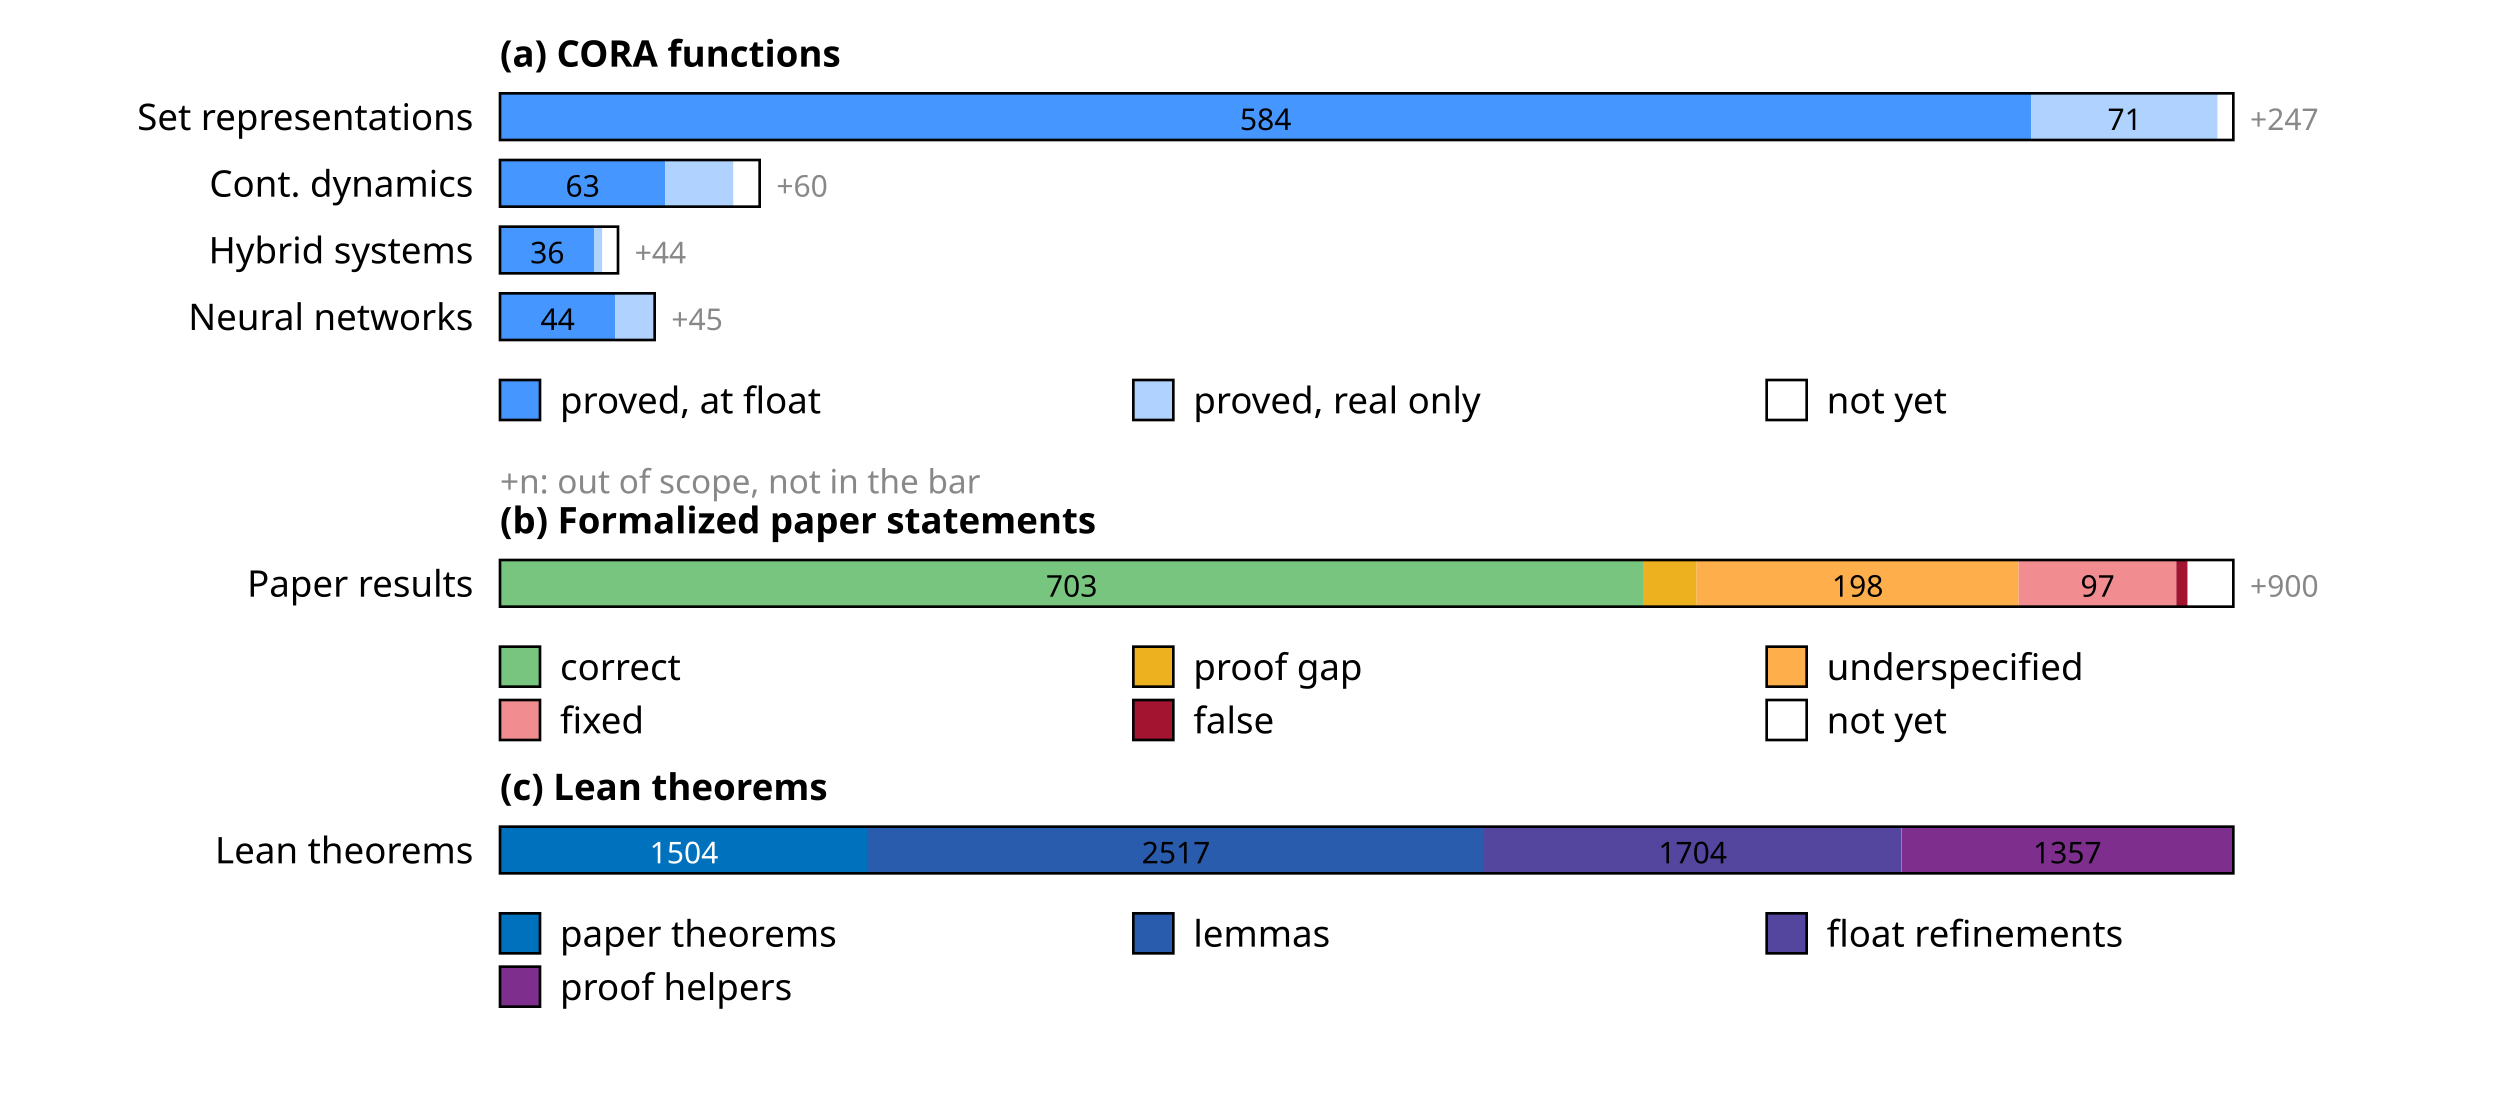
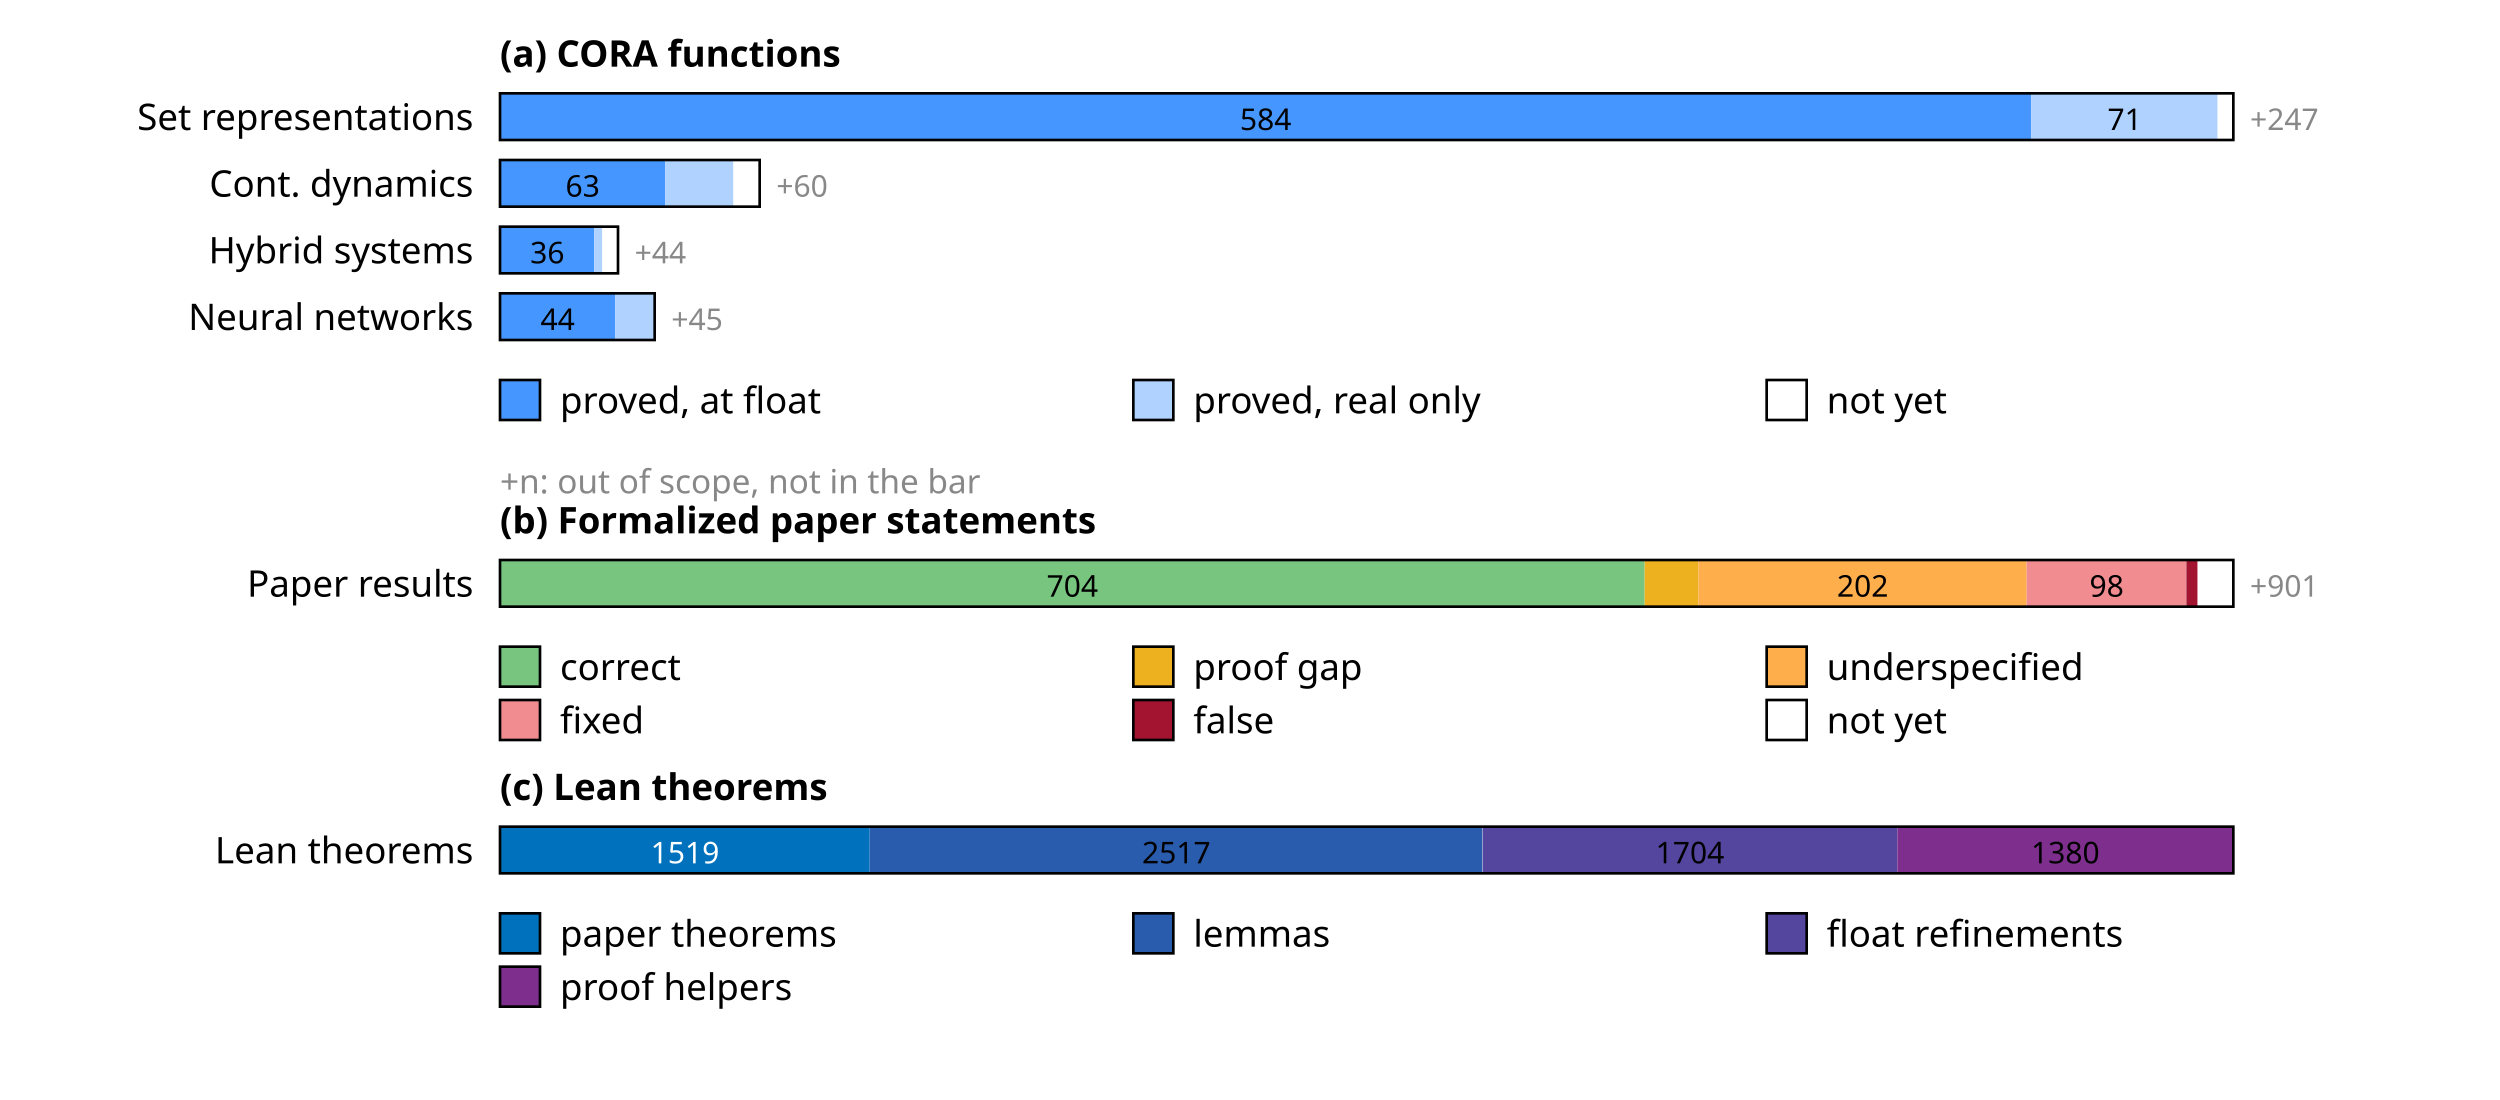
<svg xmlns="http://www.w3.org/2000/svg" width="750" height="330" font-family="sans-serif" font-size="11">
  <rect width="100%" height="100%" fill="white" />
  <text x="150" y="20" font-weight="bold">(a) CORA functions</text>
  <text x="142" y="39" text-anchor="end">Set representations</text>
  <rect x="150.0" y="28" width="459.4" height="14" fill="rgb(69,150,255)" />
  <text x="379.7" y="39" text-anchor="middle" font-size="9" fill="#000">584</text>
  <rect x="609.4" y="28" width="55.9" height="14" fill="rgb(176,210,255)" />
  <text x="637.4" y="39" text-anchor="middle" font-size="9" fill="#000">71</text>
  <rect x="665.3" y="28" width="4.7" height="14" fill="rgb(255,255,255)" />
  <rect x="150" y="28" width="520.0" height="14" fill="none" stroke="#000" stroke-width="0.8" />
  <text x="675.0" y="39" font-size="9" fill="#888">+247</text>
  <text x="142" y="59" text-anchor="end">Cont. dynamics</text>
  <rect x="150.0" y="48" width="49.6" height="14" fill="rgb(69,150,255)" />
  <text x="174.8" y="59" text-anchor="middle" font-size="9" fill="#000">63</text>
  <rect x="199.6" y="48" width="20.5" height="14" fill="rgb(176,210,255)" />
  <rect x="220.0" y="48" width="7.9" height="14" fill="rgb(255,255,255)" />
  <rect x="150" y="48" width="77.9" height="14" fill="none" stroke="#000" stroke-width="0.8" />
  <text x="232.9" y="59" font-size="9" fill="#888">+60</text>
  <text x="142" y="79" text-anchor="end">Hybrid systems</text>
  <rect x="150.0" y="68" width="28.3" height="14" fill="rgb(69,150,255)" />
  <text x="164.2" y="79" text-anchor="middle" font-size="9" fill="#000">36</text>
  <rect x="178.3" y="68" width="2.4" height="14" fill="rgb(176,210,255)" />
  <rect x="180.7" y="68" width="4.7" height="14" fill="rgb(255,255,255)" />
  <rect x="150" y="68" width="35.4" height="14" fill="none" stroke="#000" stroke-width="0.8" />
  <text x="190.4" y="79" font-size="9" fill="#888">+44</text>
  <text x="142" y="99" text-anchor="end">Neural networks</text>
  <rect x="150.0" y="88" width="34.6" height="14" fill="rgb(69,150,255)" />
  <text x="167.3" y="99" text-anchor="middle" font-size="9" fill="#000">44</text>
  <rect x="184.6" y="88" width="11.8" height="14" fill="rgb(176,210,255)" />
  <rect x="150" y="88" width="46.4" height="14" fill="none" stroke="#000" stroke-width="0.8" />
  <text x="201.4" y="99" font-size="9" fill="#888">+45</text>
  <rect x="150" y="114" width="12" height="12" fill="rgb(69,150,255)" stroke="#000" stroke-width="0.8" />
  <text x="168" y="124">proved, at float</text>
  <rect x="340" y="114" width="12" height="12" fill="rgb(176,210,255)" stroke="#000" stroke-width="0.8" />
  <text x="358" y="124">proved, real only</text>
  <rect x="530" y="114" width="12" height="12" fill="rgb(255,255,255)" stroke="#000" stroke-width="0.8" />
  <text x="548" y="124">not yet</text>
  <text x="150" y="148" font-size="10" fill="#888">+n: out of scope, not in the bar</text>
  <text x="150" y="160" font-weight="bold">(b) Formalized paper statements</text>
  <text x="142" y="179" text-anchor="end">Paper results</text>
-   <rect x="150.0" y="168" width="342.9" height="14" fill="rgb(120,197,127)" />
-   <text x="321.5" y="179" text-anchor="middle" font-size="9" fill="#000">703</text>
-   <rect x="492.9" y="168" width="16.1" height="14" fill="rgb(237,177,32)" />
-   <rect x="509.0" y="168" width="96.6" height="14" fill="rgb(255,174,76)" />
-   <text x="557.3" y="179" text-anchor="middle" font-size="9" fill="#000">198</text>
-   <rect x="605.6" y="168" width="47.3" height="14" fill="rgb(241,141,145)" />
-   <text x="629.3" y="179" text-anchor="middle" font-size="9" fill="#000">97</text>
-   <rect x="652.9" y="168" width="3.4" height="14" fill="rgb(162,20,47)" />
-   <rect x="656.3" y="168" width="13.7" height="14" fill="rgb(255,255,255)" />
+   <rect x="150.0" y="168" width="343.4" height="14" fill="rgb(120,197,127)" />
+   <text x="321.7" y="179" text-anchor="middle" font-size="9" fill="#000">704</text>
+   <rect x="493.4" y="168" width="16.1" height="14" fill="rgb(237,177,32)" />
+   <rect x="509.5" y="168" width="98.5" height="14" fill="rgb(255,174,76)" />
+   <text x="558.8" y="179" text-anchor="middle" font-size="9" fill="#000">202</text>
+   <rect x="608.0" y="168" width="47.8" height="14" fill="rgb(241,141,145)" />
+   <text x="632.0" y="179" text-anchor="middle" font-size="9" fill="#000">98</text>
+   <rect x="655.9" y="168" width="3.4" height="14" fill="rgb(162,20,47)" />
+   <rect x="659.3" y="168" width="10.7" height="14" fill="rgb(255,255,255)" />
  <rect x="150" y="168" width="520.0" height="14" fill="none" stroke="#000" stroke-width="0.8" />
-   <text x="675.0" y="179" font-size="9" fill="#888">+900</text>
+   <text x="675.0" y="179" font-size="9" fill="#888">+901</text>
  <rect x="150" y="194" width="12" height="12" fill="rgb(120,197,127)" stroke="#000" stroke-width="0.8" />
  <text x="168" y="204">correct</text>
  <rect x="340" y="194" width="12" height="12" fill="rgb(237,177,32)" stroke="#000" stroke-width="0.8" />
  <text x="358" y="204">proof gap</text>
  <rect x="530" y="194" width="12" height="12" fill="rgb(255,174,76)" stroke="#000" stroke-width="0.8" />
  <text x="548" y="204">underspecified</text>
  <rect x="150" y="210" width="12" height="12" fill="rgb(241,141,145)" stroke="#000" stroke-width="0.8" />
  <text x="168" y="220">fixed</text>
  <rect x="340" y="210" width="12" height="12" fill="rgb(162,20,47)" stroke="#000" stroke-width="0.8" />
  <text x="358" y="220">false</text>
  <rect x="530" y="210" width="12" height="12" fill="rgb(255,255,255)" stroke="#000" stroke-width="0.8" />
  <text x="548" y="220">not yet</text>
  <text x="150" y="240" font-weight="bold">(c) Lean theorems</text>
  <text x="142" y="259" text-anchor="end">Lean theorems</text>
-   <rect x="150.0" y="248" width="110.4" height="14" fill="rgb(0,114,189)" />
-   <text x="205.2" y="259" text-anchor="middle" font-size="9" fill="#fff">1504</text>
-   <rect x="260.4" y="248" width="184.8" height="14" fill="rgb(42,92,173)" />
-   <text x="352.8" y="259" text-anchor="middle" font-size="9" fill="#000">2517</text>
-   <rect x="445.2" y="248" width="125.1" height="14" fill="rgb(84,69,158)" />
-   <text x="507.8" y="259" text-anchor="middle" font-size="9" fill="#000">1704</text>
-   <rect x="570.4" y="248" width="99.6" height="14" fill="rgb(126,47,142)" />
-   <text x="620.2" y="259" text-anchor="middle" font-size="9" fill="#000">1357</text>
+   <rect x="150.0" y="248" width="110.9" height="14" fill="rgb(0,114,189)" />
+   <text x="205.5" y="259" text-anchor="middle" font-size="9" fill="#fff">1519</text>
+   <rect x="260.9" y="248" width="183.8" height="14" fill="rgb(42,92,173)" />
+   <text x="352.9" y="259" text-anchor="middle" font-size="9" fill="#000">2517</text>
+   <rect x="444.8" y="248" width="124.4" height="14" fill="rgb(84,69,158)" />
+   <text x="507.0" y="259" text-anchor="middle" font-size="9" fill="#000">1704</text>
+   <rect x="569.2" y="248" width="100.8" height="14" fill="rgb(126,47,142)" />
+   <text x="619.6" y="259" text-anchor="middle" font-size="9" fill="#000">1380</text>
  <rect x="150" y="248" width="520.0" height="14" fill="none" stroke="#000" stroke-width="0.8" />
  <rect x="150" y="274" width="12" height="12" fill="rgb(0,114,189)" stroke="#000" stroke-width="0.8" />
  <text x="168" y="284">paper theorems</text>
  <rect x="340" y="274" width="12" height="12" fill="rgb(42,92,173)" stroke="#000" stroke-width="0.8" />
  <text x="358" y="284">lemmas</text>
  <rect x="530" y="274" width="12" height="12" fill="rgb(84,69,158)" stroke="#000" stroke-width="0.8" />
  <text x="548" y="284">float refinements</text>
  <rect x="150" y="290" width="12" height="12" fill="rgb(126,47,142)" stroke="#000" stroke-width="0.8" />
  <text x="168" y="300">proof helpers</text>
</svg>
